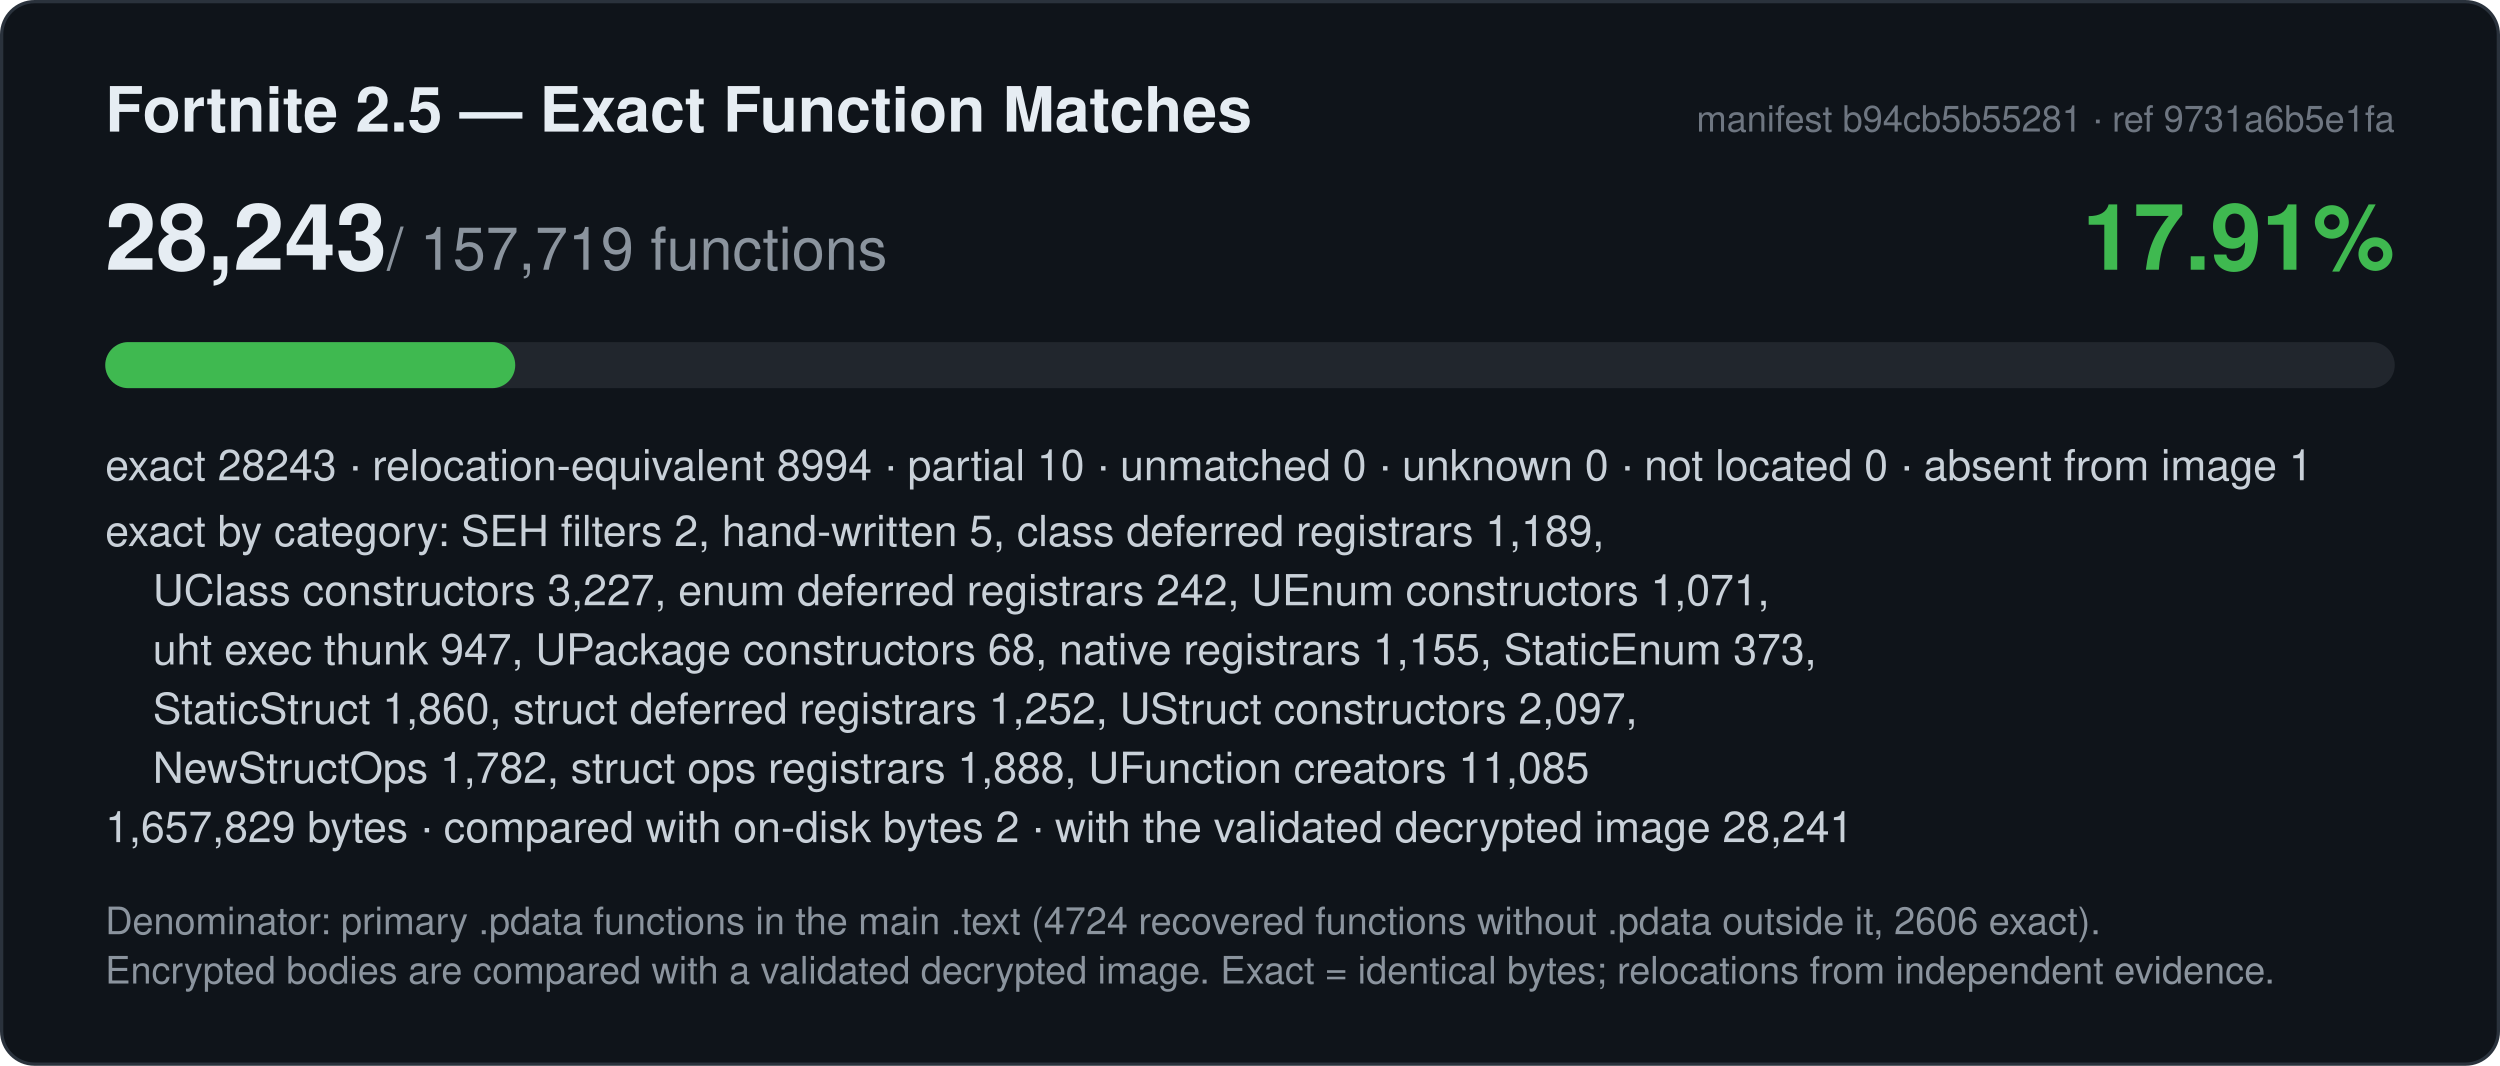
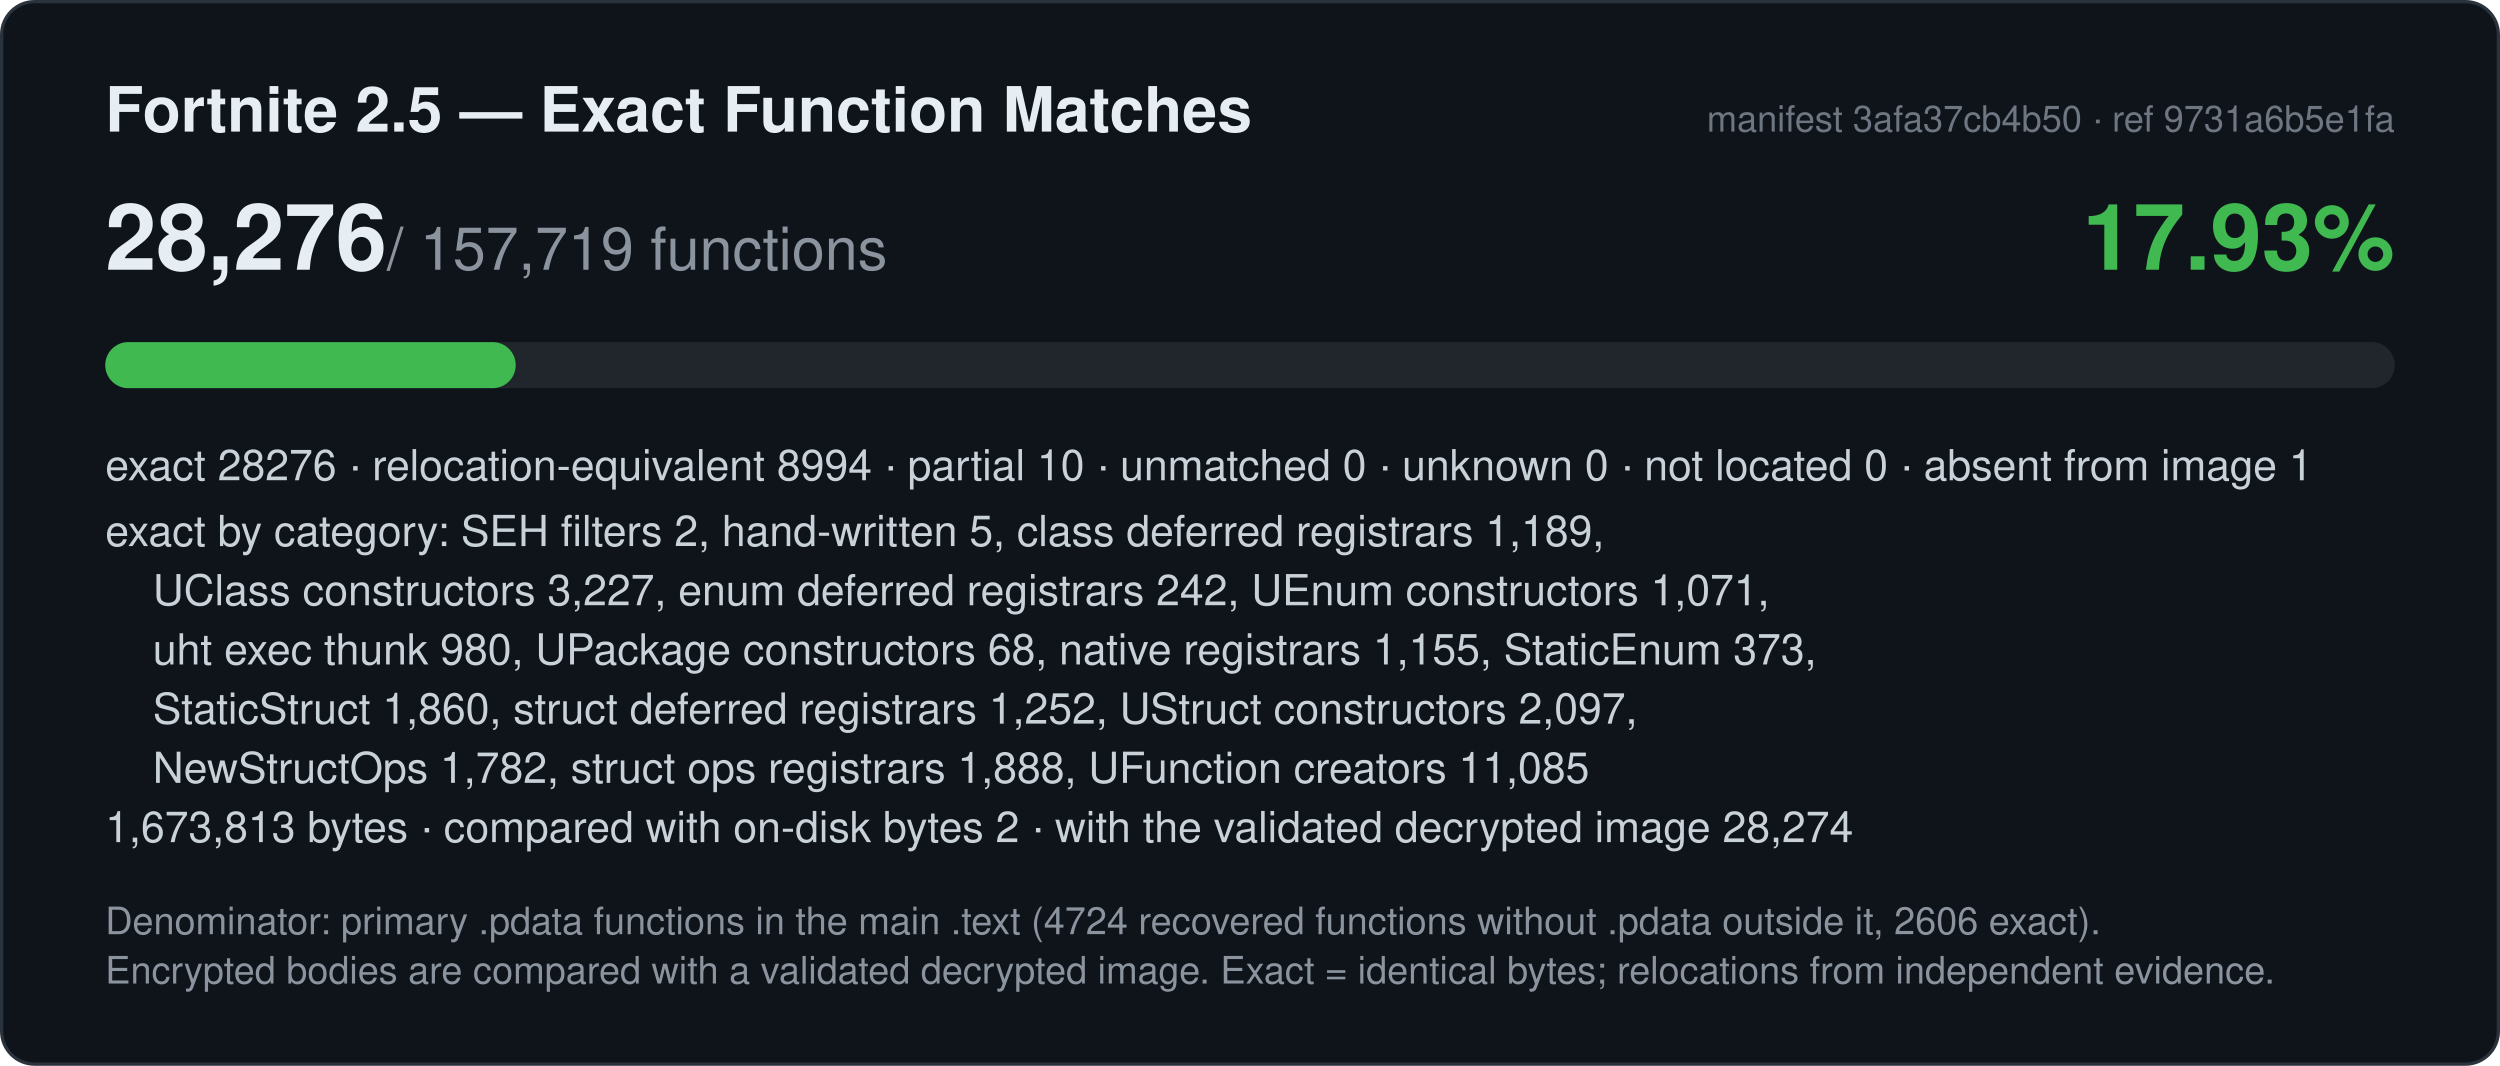
<svg xmlns="http://www.w3.org/2000/svg" width="760" height="324" viewBox="0 0 760 324" role="img" aria-labelledby="t d">
  <rect x="0.5" y="0.5" width="759" height="323" rx="10" fill="#0f141a" stroke="#2a323c" />
  <text x="32" y="40" font-family="Segoe UI, -apple-system, Helvetica, Arial, sans-serif" font-size="19" font-weight="600" fill="#e6edf3">Fortnite 2.5 — Exact Function Matches</text>
-   <text x="32" y="82" font-family="Segoe UI, -apple-system, Helvetica, Arial, sans-serif" font-size="28" font-weight="700" fill="#e6edf3">28,243<tspan font-size="18" font-weight="400" fill="#8b949e"> / 157,719 functions</tspan>
+   <text x="32" y="82" font-family="Segoe UI, -apple-system, Helvetica, Arial, sans-serif" font-size="28" font-weight="700" fill="#e6edf3">28,276<tspan font-size="18" font-weight="400" fill="#8b949e"> / 157,719 functions</tspan>
  </text>
-   <text x="728" y="82" text-anchor="end" font-family="Segoe UI, -apple-system, Helvetica, Arial, sans-serif" font-size="28" font-weight="700" fill="#3fb950">17.91%</text>
+   <text x="728" y="82" text-anchor="end" font-family="Segoe UI, -apple-system, Helvetica, Arial, sans-serif" font-size="28" font-weight="700" fill="#3fb950">17.93%</text>
  <rect x="32" y="104" width="696" height="14" rx="7" fill="#21262d" />
-   <rect x="32" y="104" width="124.634" height="14" rx="7.000" fill="#3fb950" />
-   <text x="32" y="146" font-family="Segoe UI, -apple-system, Helvetica, Arial, sans-serif" font-size="13" fill="#c9d1d9">exact 28243 · relocation-equivalent 8994 · partial 10 · unmatched 0 · unknown 0 · not located 0 · absent from image 1</text>
+   <rect x="32" y="104" width="124.779" height="14" rx="7.000" fill="#3fb950" />
+   <text x="32" y="146" font-family="Segoe UI, -apple-system, Helvetica, Arial, sans-serif" font-size="13" fill="#c9d1d9">exact 28276 · relocation-equivalent 8994 · partial 10 · unmatched 0 · unknown 0 · not located 0 · absent from image 1</text>
  <text x="32" y="166" font-family="Segoe UI, -apple-system, Helvetica, Arial, sans-serif" font-size="13" fill="#c9d1d9" xml:space="preserve">exact by category: SEH filters 2, hand-written 5, class deferred registrars 1,189,</text>
  <text x="32" y="184" font-family="Segoe UI, -apple-system, Helvetica, Arial, sans-serif" font-size="13" fill="#c9d1d9" xml:space="preserve">    UClass constructors 3,227, enum deferred registrars 242, UEnum constructors 1,071,</text>
-   <text x="32" y="202" font-family="Segoe UI, -apple-system, Helvetica, Arial, sans-serif" font-size="13" fill="#c9d1d9" xml:space="preserve">    uht exec thunk 947, UPackage constructors 68, native registrars 1,155, StaticEnum 373,</text>
+   <text x="32" y="202" font-family="Segoe UI, -apple-system, Helvetica, Arial, sans-serif" font-size="13" fill="#c9d1d9" xml:space="preserve">    uht exec thunk 980, UPackage constructors 68, native registrars 1,155, StaticEnum 373,</text>
  <text x="32" y="220" font-family="Segoe UI, -apple-system, Helvetica, Arial, sans-serif" font-size="13" fill="#c9d1d9" xml:space="preserve">    StaticStruct 1,860, struct deferred registrars 1,252, UStruct constructors 2,097,</text>
  <text x="32" y="238" font-family="Segoe UI, -apple-system, Helvetica, Arial, sans-serif" font-size="13" fill="#c9d1d9" xml:space="preserve">    NewStructOps 1,782, struct ops registrars 1,888, UFunction creators 11,085</text>
-   <text x="32" y="256" font-family="Segoe UI, -apple-system, Helvetica, Arial, sans-serif" font-size="13" fill="#c9d1d9">1,657,829 bytes · compared with on-disk bytes 2 · with the validated decrypted image 28,241</text>
+   <text x="32" y="256" font-family="Segoe UI, -apple-system, Helvetica, Arial, sans-serif" font-size="13" fill="#c9d1d9">1,673,813 bytes · compared with on-disk bytes 2 · with the validated decrypted image 28,274</text>
  <text x="32" y="284" font-family="Segoe UI, -apple-system, Helvetica, Arial, sans-serif" font-size="11.5" fill="#8b949e">Denominator: primary .pdata functions in the main .text (4724 recovered functions without .pdata outside it, 2606 exact).</text>
  <text x="32" y="299" font-family="Segoe UI, -apple-system, Helvetica, Arial, sans-serif" font-size="11.5" fill="#8b949e">Encrypted bodies are compared with a validated decrypted image. Exact = identical bytes; relocations from independent evidence.</text>
-   <text x="728" y="40" text-anchor="end" font-family="Segoe UI, -apple-system, Helvetica, Arial, sans-serif" font-size="11" fill="#6e7681">manifest b94cb5b55281 · ref 9731a6b5e1fa</text>
+   <text x="728" y="40" text-anchor="end" font-family="Segoe UI, -apple-system, Helvetica, Arial, sans-serif" font-size="11" fill="#6e7681">manifest 3afa37cb4b50 · ref 9731a6b5e1fa</text>
</svg>
